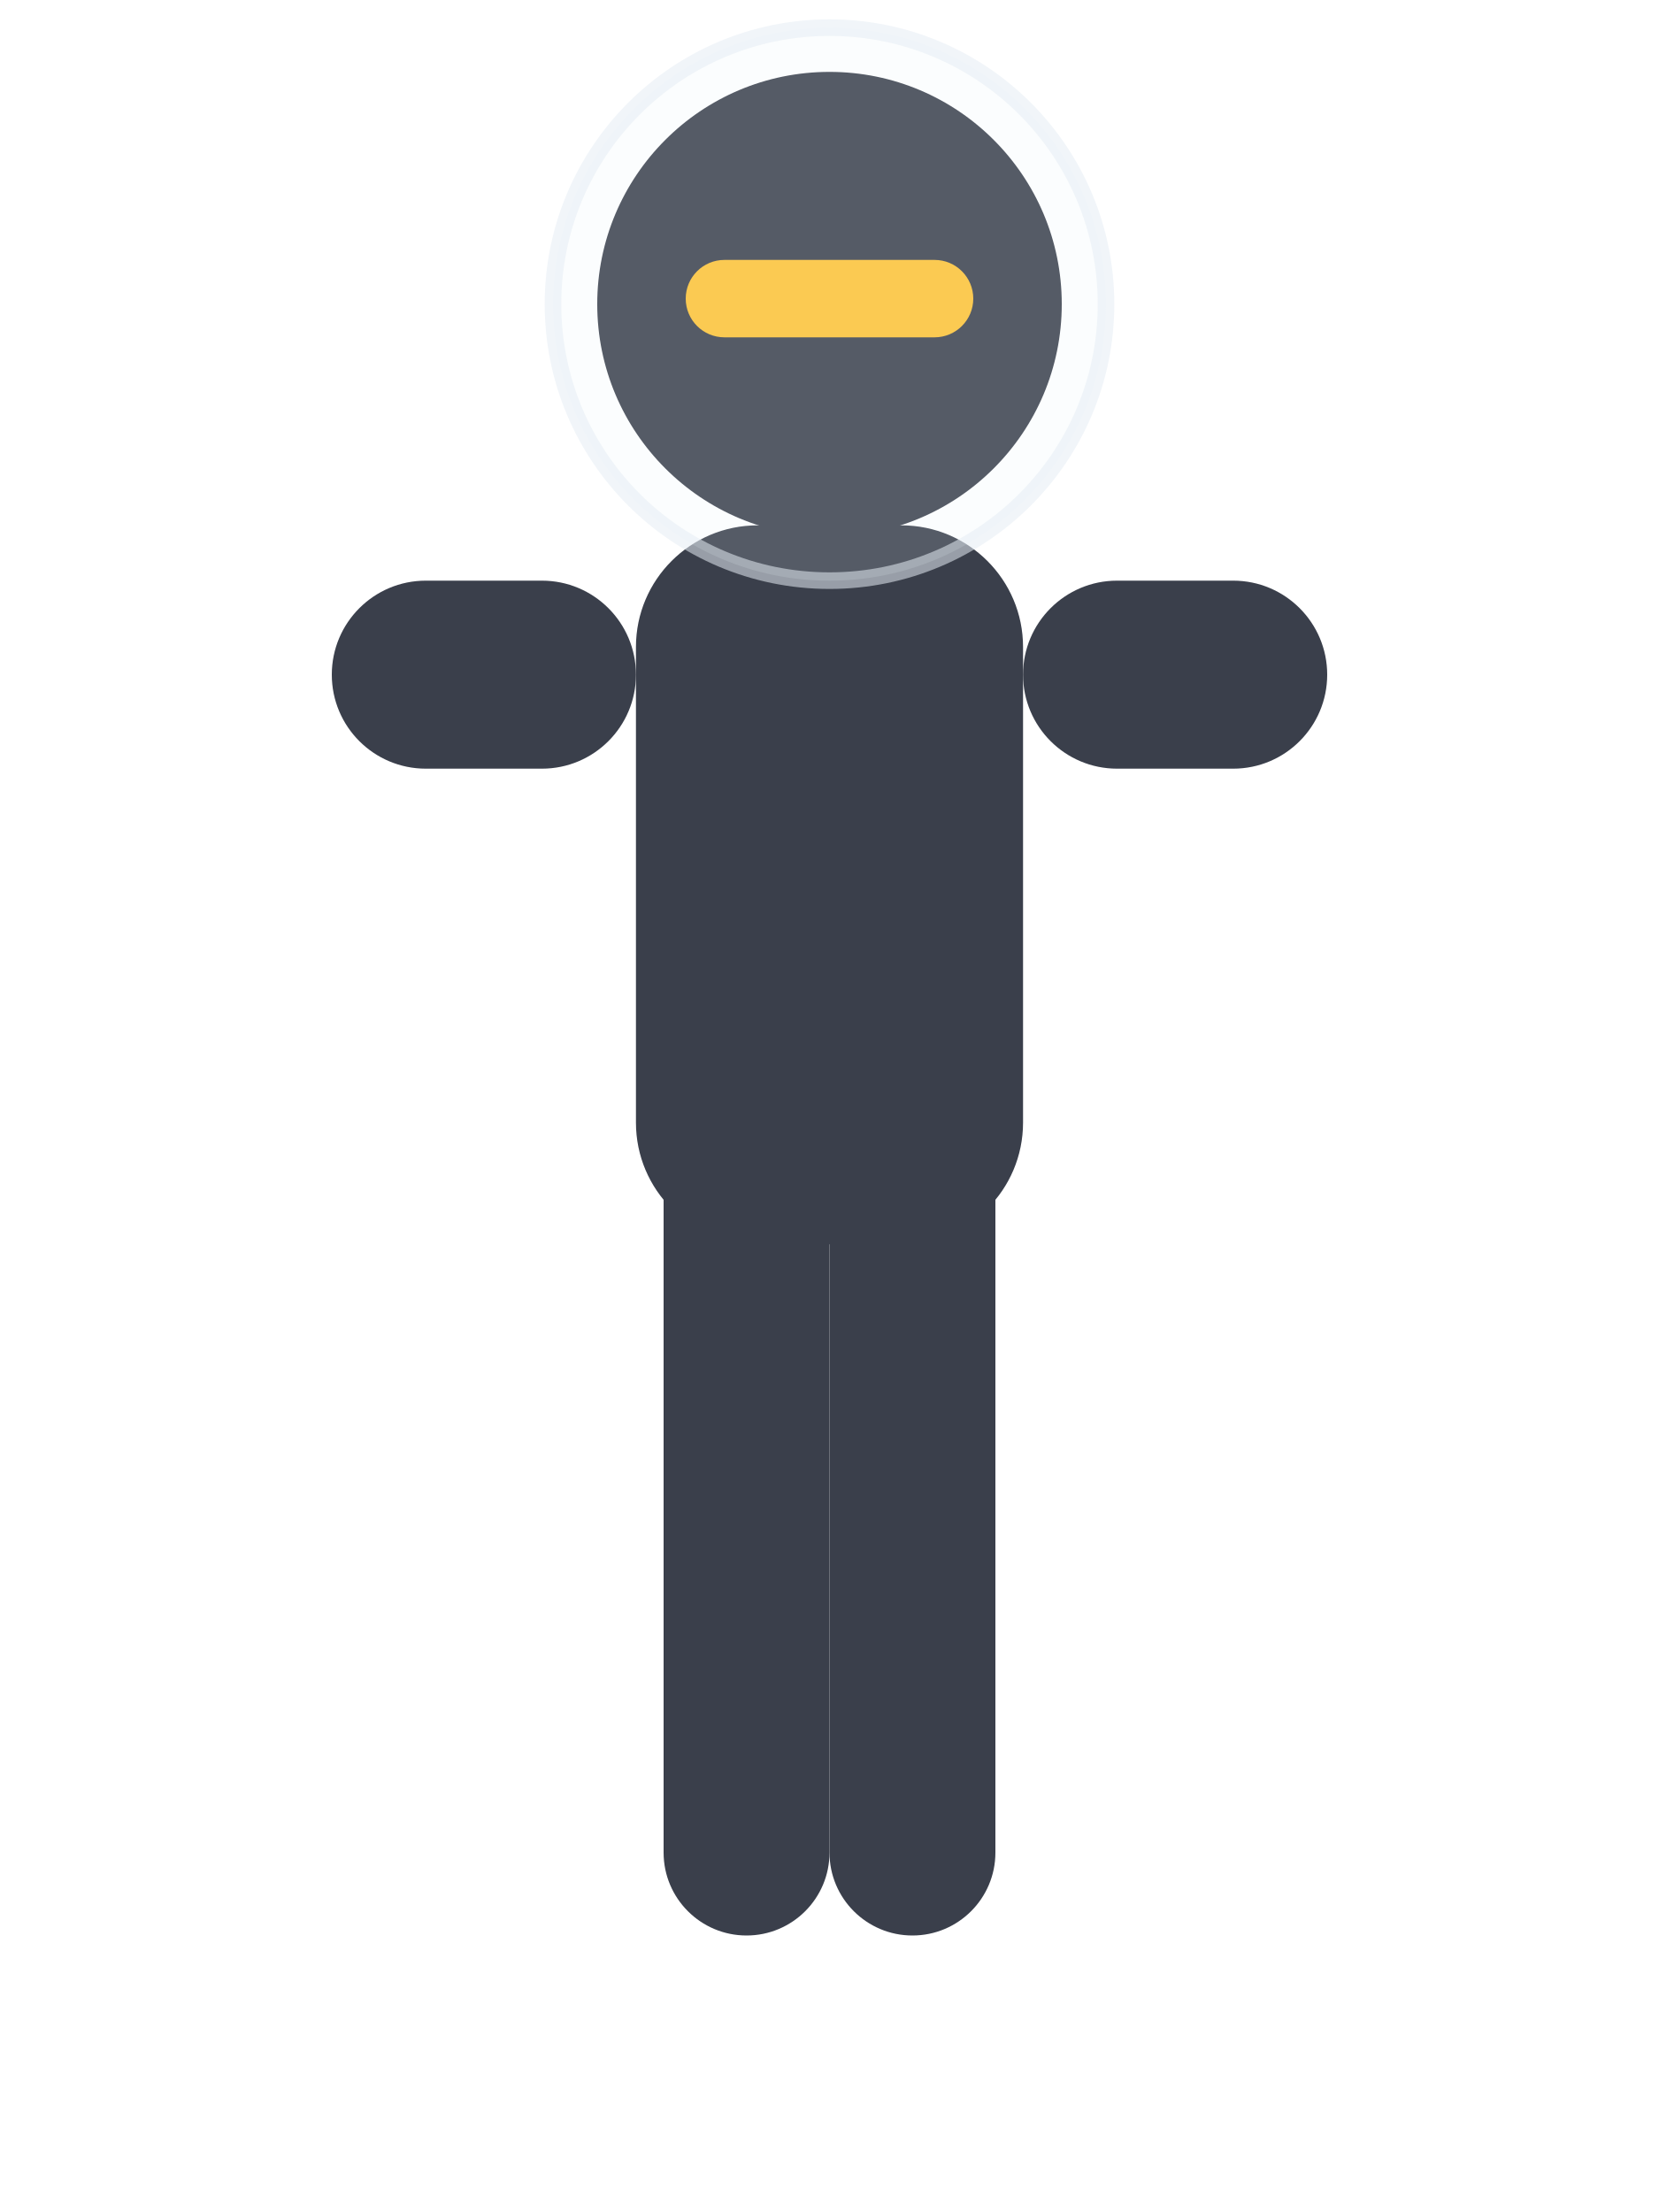
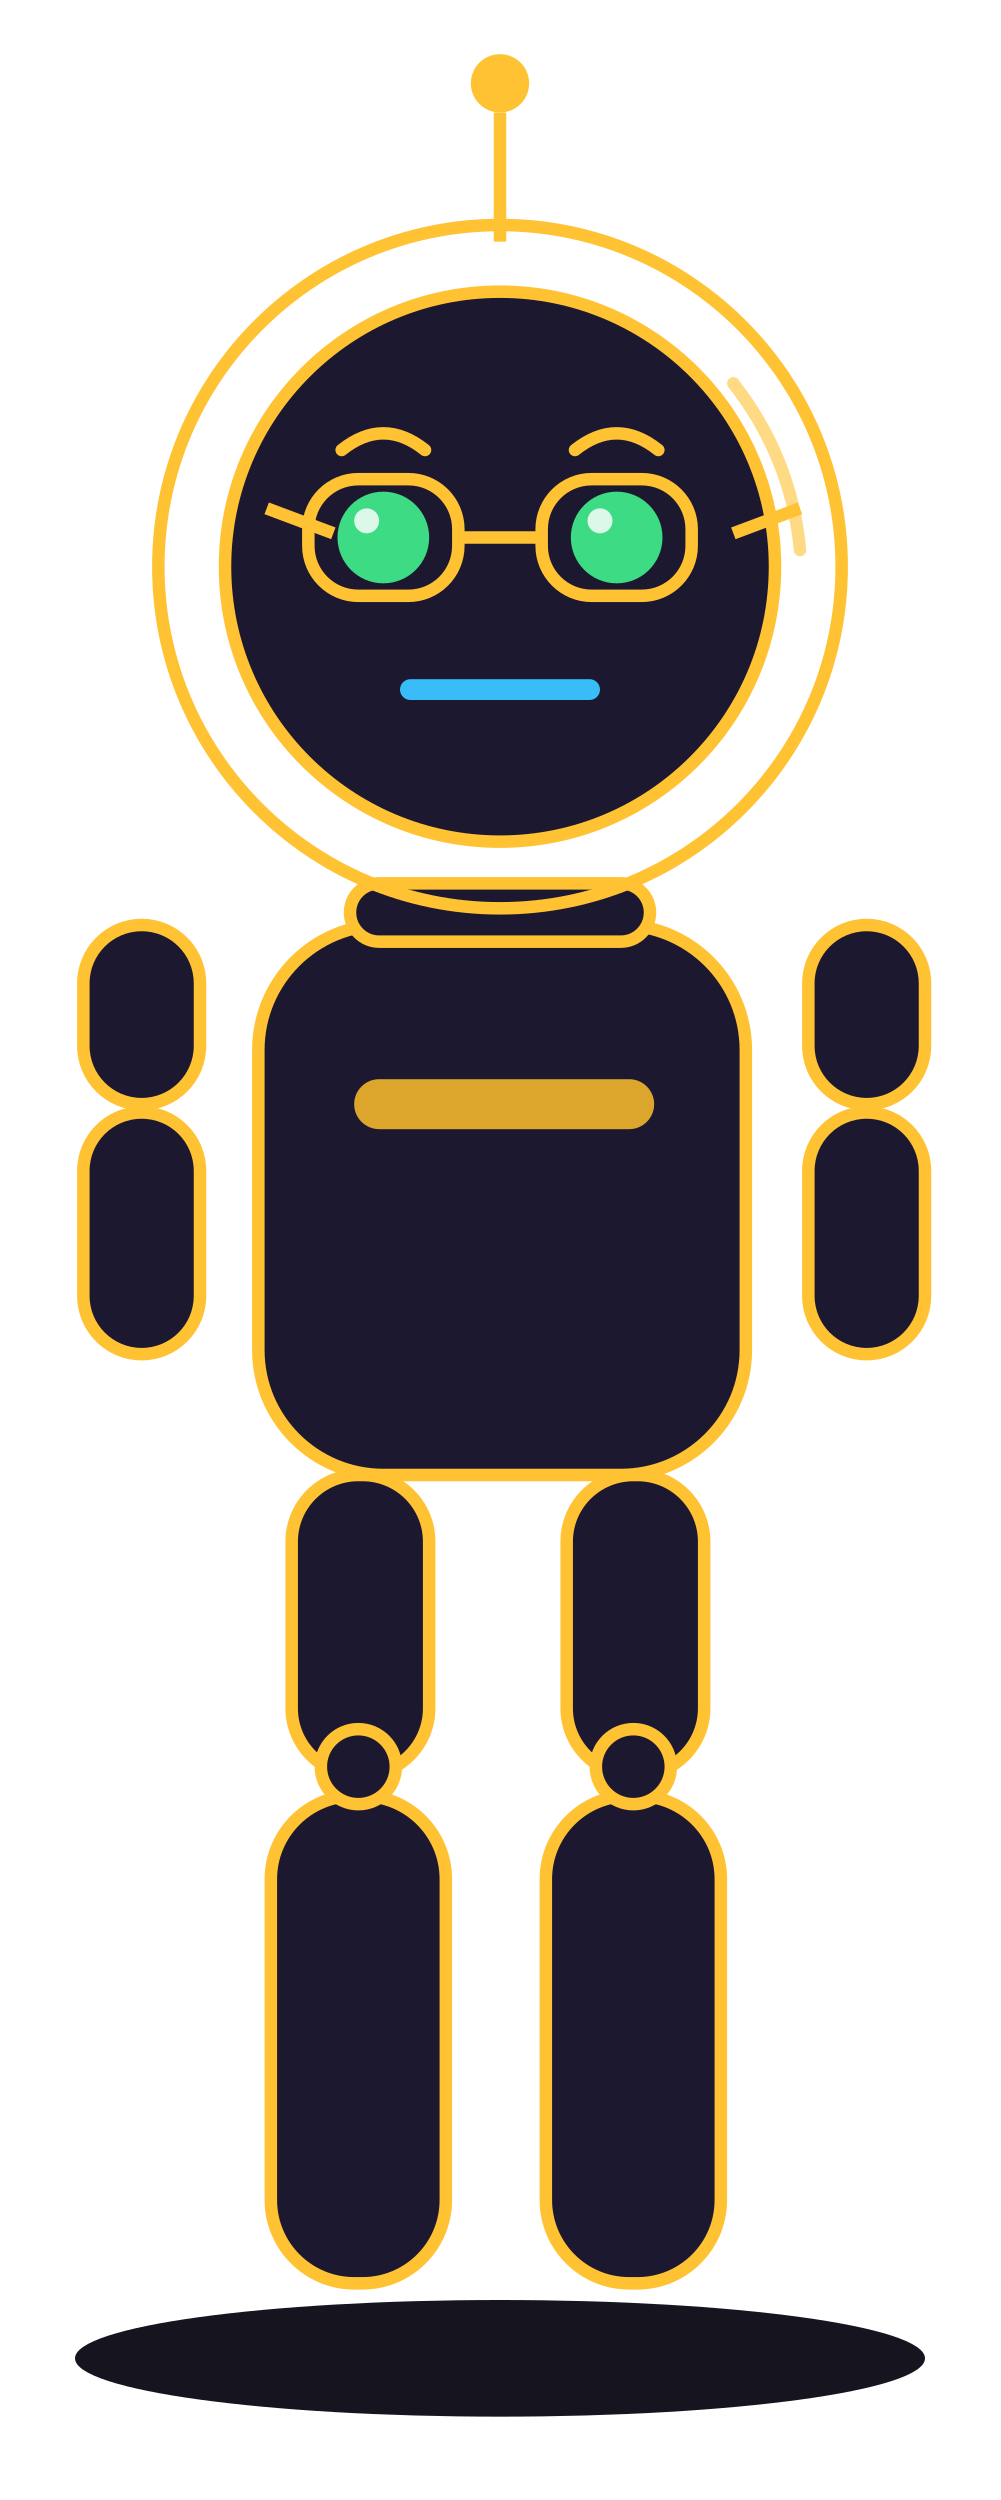
- <svg xmlns="http://www.w3.org/2000/svg" id="lectura-char" viewBox="0 0 300 400" role="img" aria-label="Astronaute">
-   <defs>
-     <rect id="p-arm" width="55" height="34" rx="17" />
-     <rect id="p-leg" width="30" height="150" rx="15" />
-   </defs>
-   <g id="char" fill="#3a3f4b">
-     <g id="leg-l">
-       <use href="#p-leg" x="120" y="200" />
-     </g>
-     <g id="leg-r">
-       <use href="#p-leg" x="150" y="200" />
-     </g>
-     <g id="arm-l">
-       <use href="#p-arm" x="60" y="105" />
-     </g>
-     <g id="arm-r">
-       <use href="#p-arm" x="185" y="105" />
-     </g>
-     <g id="torso">
-       <rect x="115" y="95" width="70" height="130" rx="22" />
-     </g>
-     <g id="head">
-       <circle cx="150" cy="55" r="42" />
-       <rect id="visor" x="124" y="47" width="52" height="14" rx="7" fill="#ffc233" />
-       <path id="visor-happy" d="M124 58 Q150 40 176 58" fill="none" stroke="#ffc233" stroke-width="10" stroke-linecap="round" style="display:none" />
-       <circle cx="150" cy="55" r="50" fill="#e6edf3" fill-opacity="0.16" stroke="#e6edf3" stroke-opacity="0.55" stroke-width="3" />
-     </g>
+ <svg xmlns="http://www.w3.org/2000/svg" id="lectura-char" viewBox="0 0 240 600" role="img" aria-label="Astronaute">
+   <ellipse cx="120" cy="566" rx="102" ry="14" fill="#16141f" />
+   <g id="legs" fill="#1c1830" stroke="#ffc233" stroke-width="3">
+     <rect x="70" y="354" width="33" height="72" rx="16" />
+     <rect x="136" y="354" width="33" height="72" rx="16" />
+     <rect x="65" y="431" width="42" height="117" rx="20" />
+     <rect x="131" y="431" width="42" height="117" rx="20" />
+     <circle cx="86" cy="424" r="9" />
+     <circle cx="152" cy="424" r="9" />
+   </g>
+   <g id="arm-l" fill="#1c1830" stroke="#ffc233" stroke-width="3">
+     <rect x="20" y="222" width="28" height="43" rx="14" />
+     <rect x="20" y="267" width="28" height="58" rx="14" />
+   </g>
+   <g id="arm-r" fill="#1c1830" stroke="#ffc233" stroke-width="3">
+     <rect x="194" y="222" width="28" height="43" rx="14" />
+     <rect x="194" y="267" width="28" height="58" rx="14" />
+   </g>
+   <g id="body">
+     <rect x="62" y="222" width="117" height="132" rx="30" fill="#1c1830" stroke="#ffc233" stroke-width="3" />
+     <rect x="85" y="259" width="72" height="12" rx="6" fill="#dba62b" />
+     <rect x="84" y="212" width="72" height="14" rx="7" fill="#1c1830" stroke="#ffc233" stroke-width="3" />
+     <line x1="120" y1="27" x2="120" y2="58" stroke="#ffc233" stroke-width="3" />
+     <circle cx="120" cy="20" r="7" fill="#ffc233" />
+     <circle cx="120" cy="136" r="66" fill="#1c1830" stroke="#ffc233" stroke-width="3" />
+     <line x1="64" y1="122" x2="80" y2="128" stroke="#ffc233" stroke-width="3" />
+     <line x1="176" y1="128" x2="192" y2="122" stroke="#ffc233" stroke-width="3" />
+     <rect x="74" y="115" width="36" height="28" rx="12" fill="none" stroke="#ffc233" stroke-width="3" />
+     <rect x="130" y="115" width="36" height="28" rx="12" fill="none" stroke="#ffc233" stroke-width="3" />
+     <line x1="110" y1="129" x2="130" y2="129" stroke="#ffc233" stroke-width="3" />
+     <path id="brow-l" d="M82 108 Q92 100 102 108" fill="none" stroke="#ffc233" stroke-width="3" stroke-linecap="round" />
+     <path id="brow-r" d="M138 108 Q148 100 158 108" fill="none" stroke="#ffc233" stroke-width="3" stroke-linecap="round" />
+     <circle id="eye-l" cx="92" cy="129" r="11" fill="#3ddc84" />
+     <circle id="eye-r" cx="148" cy="129" r="11" fill="#3ddc84" />
+     <circle cx="88" cy="125" r="3" fill="#dcf8e8" />
+     <circle cx="144" cy="125" r="3" fill="#dcf8e8" />
+     <rect id="mouth" x="96" y="163" width="48" height="5" rx="2.5" fill="#38bdf8" />
+     <circle cx="120" cy="136" r="82" fill="none" stroke="#ffc233" stroke-width="3" />
+     <path d="M176 92 Q190 110 192 132" fill="none" stroke="#ffc233" stroke-width="3" stroke-linecap="round" opacity="0.6" />
  </g>
</svg>
